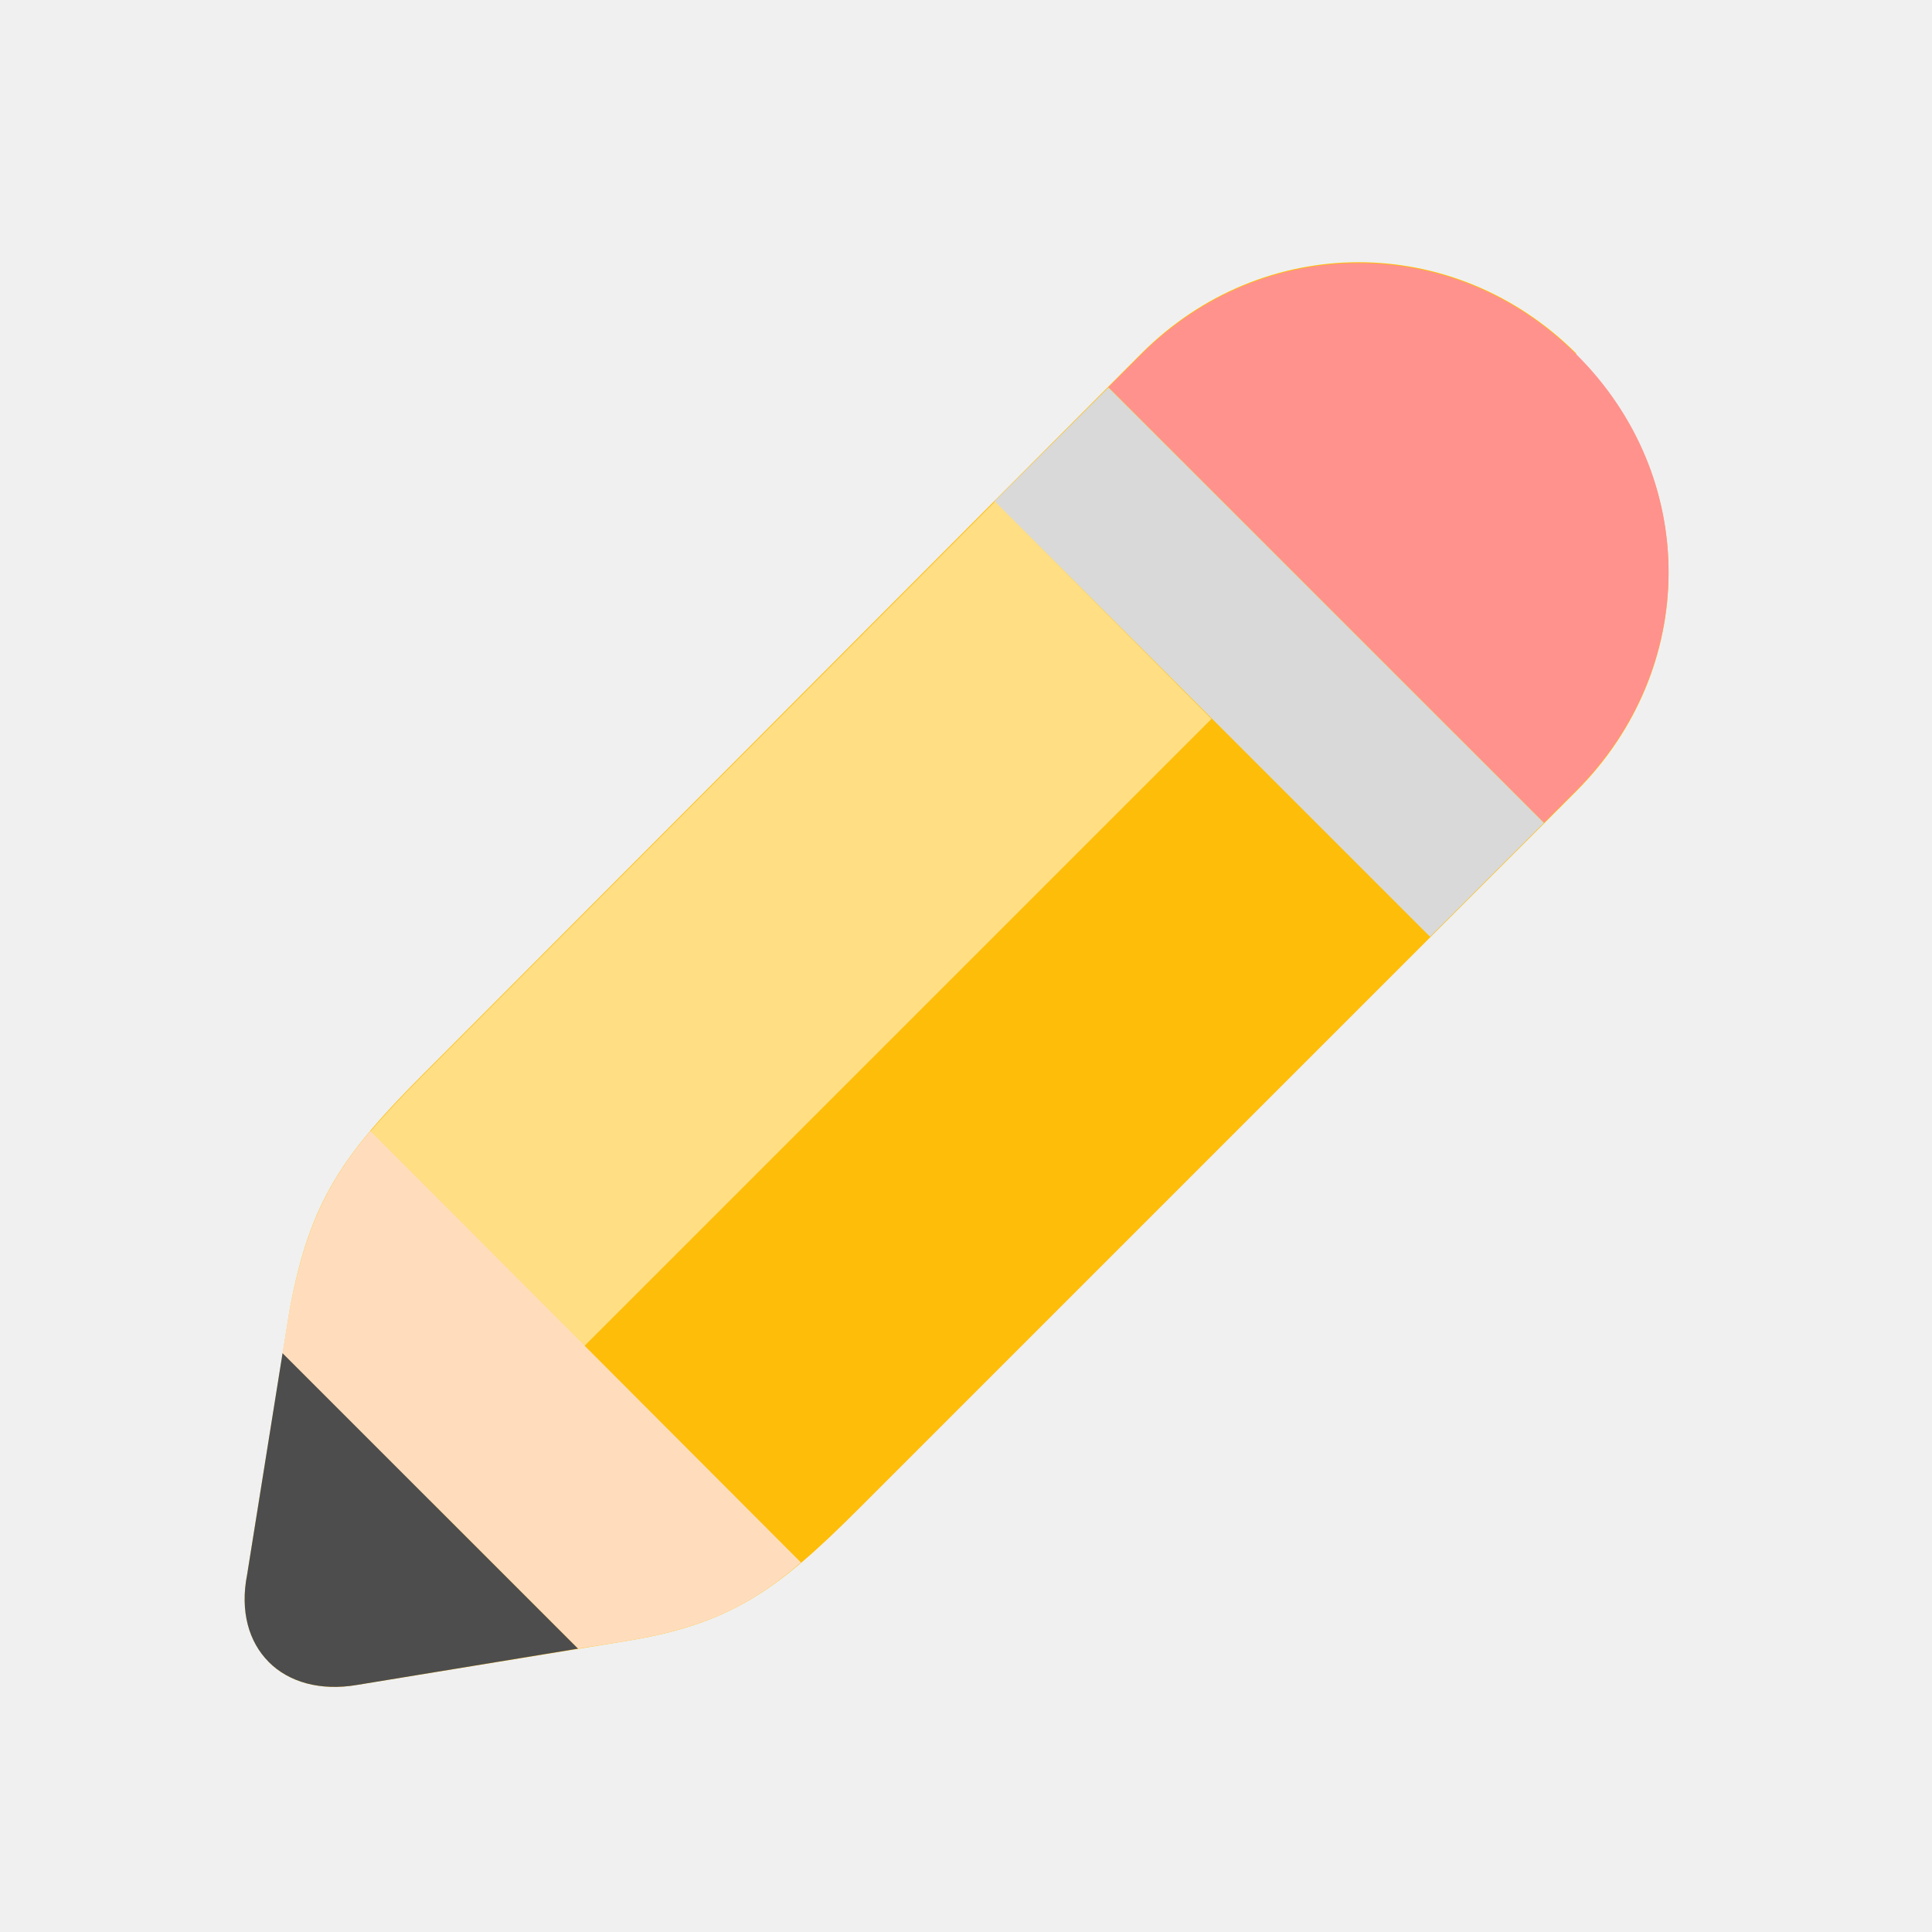
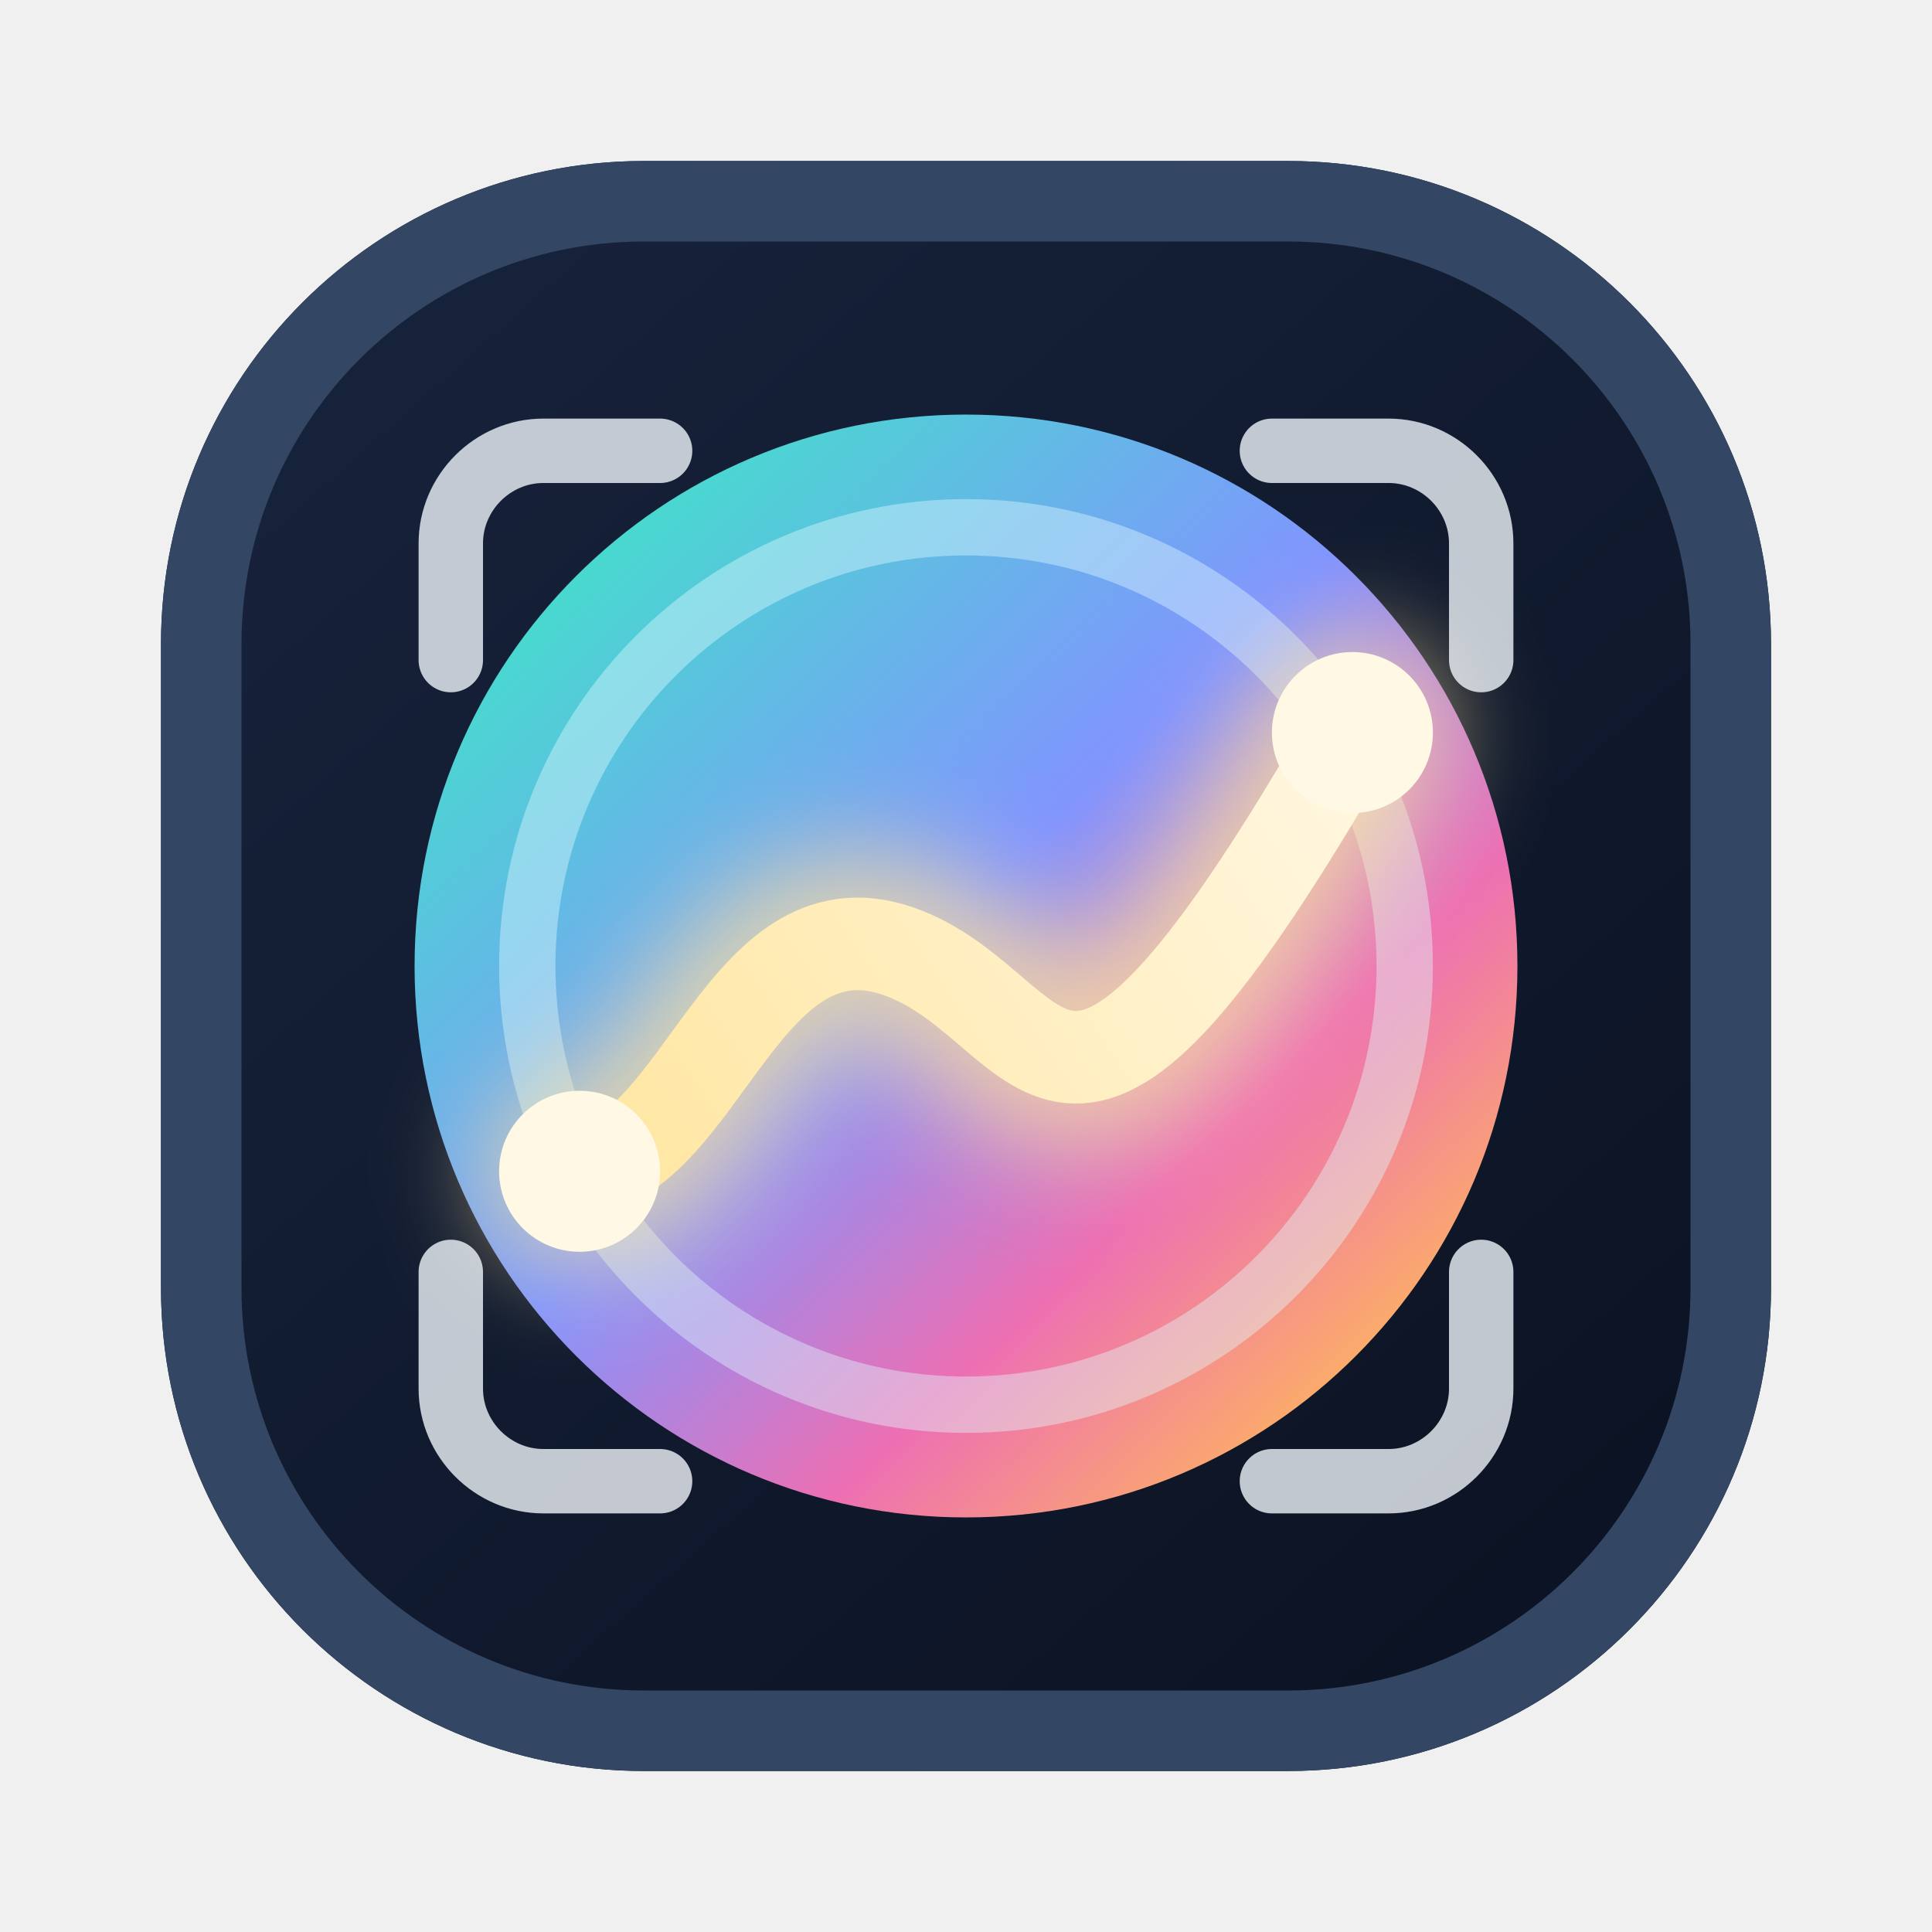
<svg xmlns="http://www.w3.org/2000/svg" width="24" height="24" viewBox="0 0 24 24" fill="none">
-   <path d="M19.58 4.39C18.05 2.87 15.68 2.89 14.18 4.39L5.27 13.33C4.26 14.34 3.85 14.92 3.6 16.26L3.07 19.56C2.89 20.47 3.51 21.09 4.44 20.93L7.75 20.39C9.07 20.18 9.65 19.76 10.66 18.75L19.58 9.83C21.1 8.31 21.12 5.94 19.58 4.41V4.39Z" fill="#FEBD08" />
-   <path d="M19.58 9.82C21.1 8.3 21.12 5.93 19.58 4.4C18.05 2.88 15.68 2.9 14.18 4.4L13.77 4.81L19.18 10.22L19.58 9.82Z" fill="#FF928C" />
-   <path d="M13.769 4.813L12.355 6.227L17.765 11.637L19.179 10.222L13.769 4.813Z" fill="#D9D9D9" />
-   <path opacity="0.5" d="M12.36 6.23L5.27 13.34C4.26 14.35 3.85 14.93 3.6 16.27L3.07 19.57C2.98 20.02 3.09 20.4 3.33 20.65L15.05 8.93L12.36 6.23Z" fill="white" />
-   <path d="M4.6 14.05C4.06 14.69 3.79 15.27 3.6 16.26L3.51 16.81L7.18 20.48L7.75 20.39C8.74 20.23 9.31 19.96 9.95 19.41L4.6 14.05Z" fill="#FFDDBC" />
-   <path d="M3.51 16.81L3.07 19.56C2.89 20.47 3.51 21.09 4.44 20.93L7.18 20.48L3.51 16.81Z" fill="#4D4D4D" />
+   <defs>
+     <linearGradient id="frame" x1="4" y1="3" x2="20" y2="21" gradientUnits="userSpaceOnUse">
+       <stop stop-color="#17233C" />
+       <stop offset="1" stop-color="#0B1222" />
+     </linearGradient>
+     <linearGradient id="grade" x1="7.3" y1="7.1" x2="17.3" y2="17.6" gradientUnits="userSpaceOnUse">
+       <stop stop-color="#49D8D0" />
+       <stop offset=".43" stop-color="#8194FF" />
+       <stop offset=".72" stop-color="#ED6FB3" />
+       <stop offset="1" stop-color="#FFBA59" />
+     </linearGradient>
+     <linearGradient id="curve" x1="7" y1="16" x2="17.5" y2="9" gradientUnits="userSpaceOnUse">
+       <stop stop-color="#FFE49A" />
+       <stop offset="1" stop-color="#FFF8E5" />
+     </linearGradient>
+     <filter id="glow" x="3" y="2" width="18" height="20" filterUnits="userSpaceOnUse" color-interpolation-filters="sRGB">
+       <feGaussianBlur stdDeviation=".65" />
+     </filter>
+   </defs>
+   <rect x="2" y="2" width="20" height="20" rx="6" fill="url(#frame)" />
+   <rect x="2.5" y="2.5" width="19" height="19" rx="5.5" stroke="#334663" />
+   <circle cx="12" cy="12" r="6.85" fill="url(#grade)" />
+   <circle cx="12" cy="12" r="5.45" stroke="#DFFBFF" stroke-opacity=".42" stroke-width=".7" />
+   <path d="M7.2 14.55C8.75 14.35 9.25 11.05 11.25 11.85C13.1 12.59 13.15 15.45 16.8 9.1" stroke="#FFE49A" stroke-opacity=".75" stroke-width="2.3" stroke-linecap="round" filter="url(#glow)" />
+   <path d="M7.2 14.55C8.75 14.35 9.25 11.05 11.25 11.85C13.1 12.59 13.15 15.45 16.8 9.1" stroke="url(#curve)" stroke-width="1.15" stroke-linecap="round" stroke-linejoin="round" />
+   <circle cx="7.2" cy="14.55" r="1" fill="#FFF8E5" />
+   <circle cx="16.8" cy="9.1" r="1" fill="#FFF8E5" />
+   <path d="M5.6 8.2V6.75C5.6 6.12 6.12 5.6 6.75 5.6H8.2M15.8 5.6H17.25C17.88 5.6 18.4 6.12 18.4 6.75V8.2M18.4 15.8V17.25C18.4 17.88 17.88 18.4 17.25 18.4H15.8M8.2 18.4H6.75C6.12 18.4 5.6 17.88 5.6 17.25V15.8" stroke="#F4FAFF" stroke-opacity=".78" stroke-width=".8" stroke-linecap="round" />
</svg>
